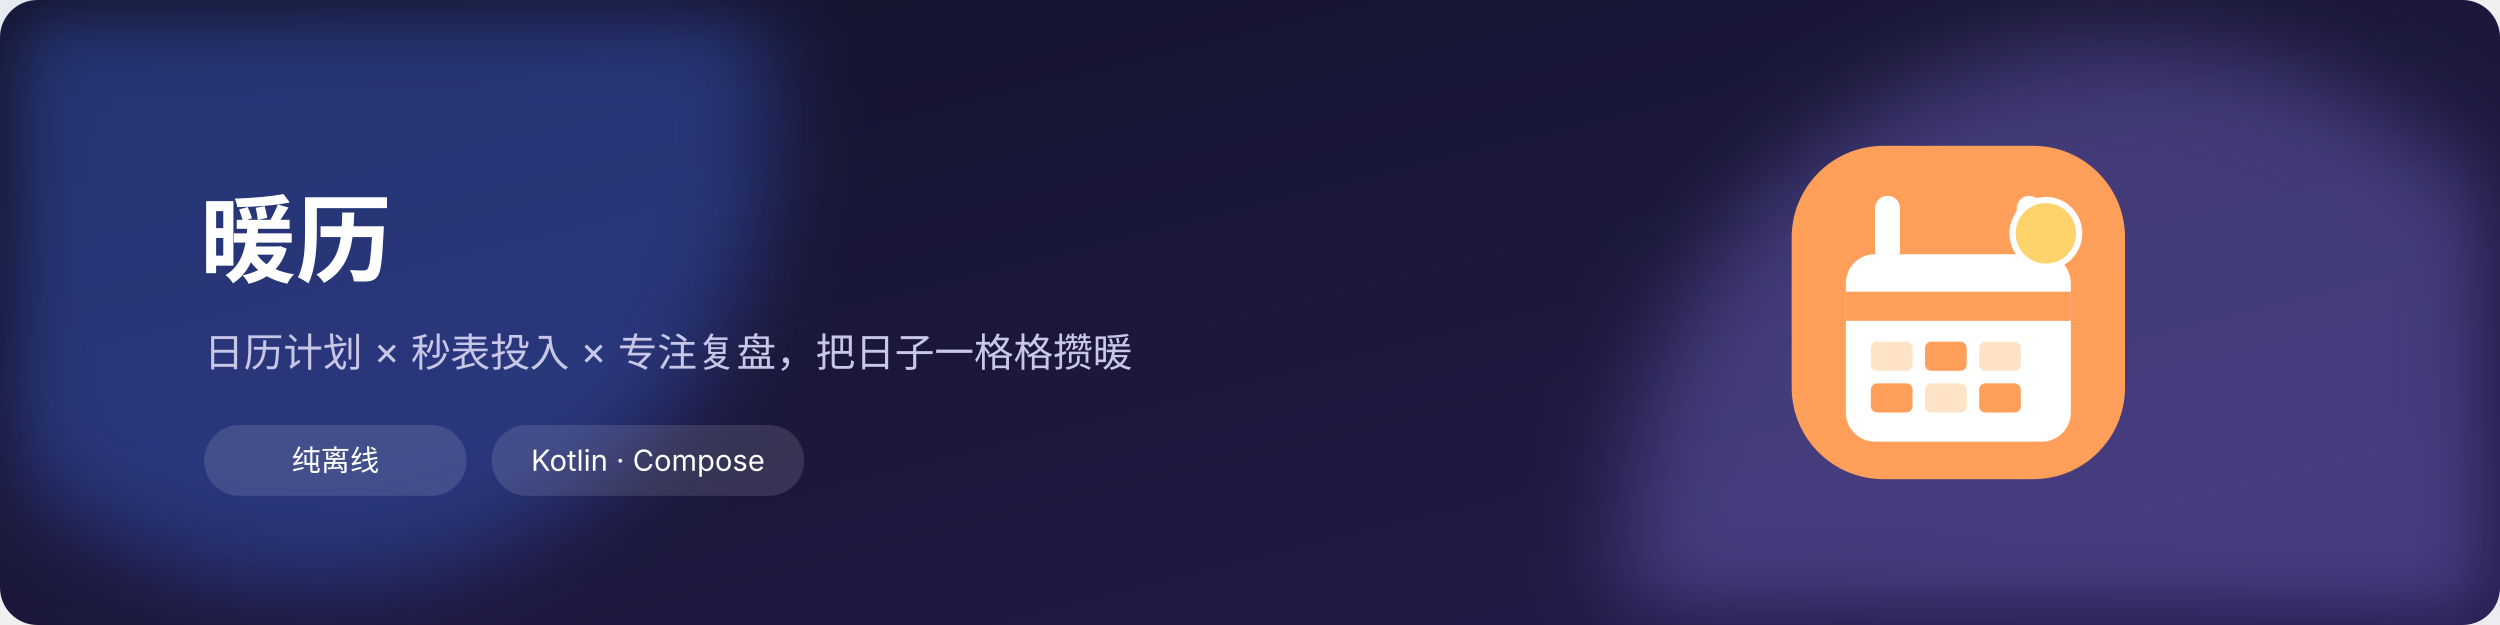
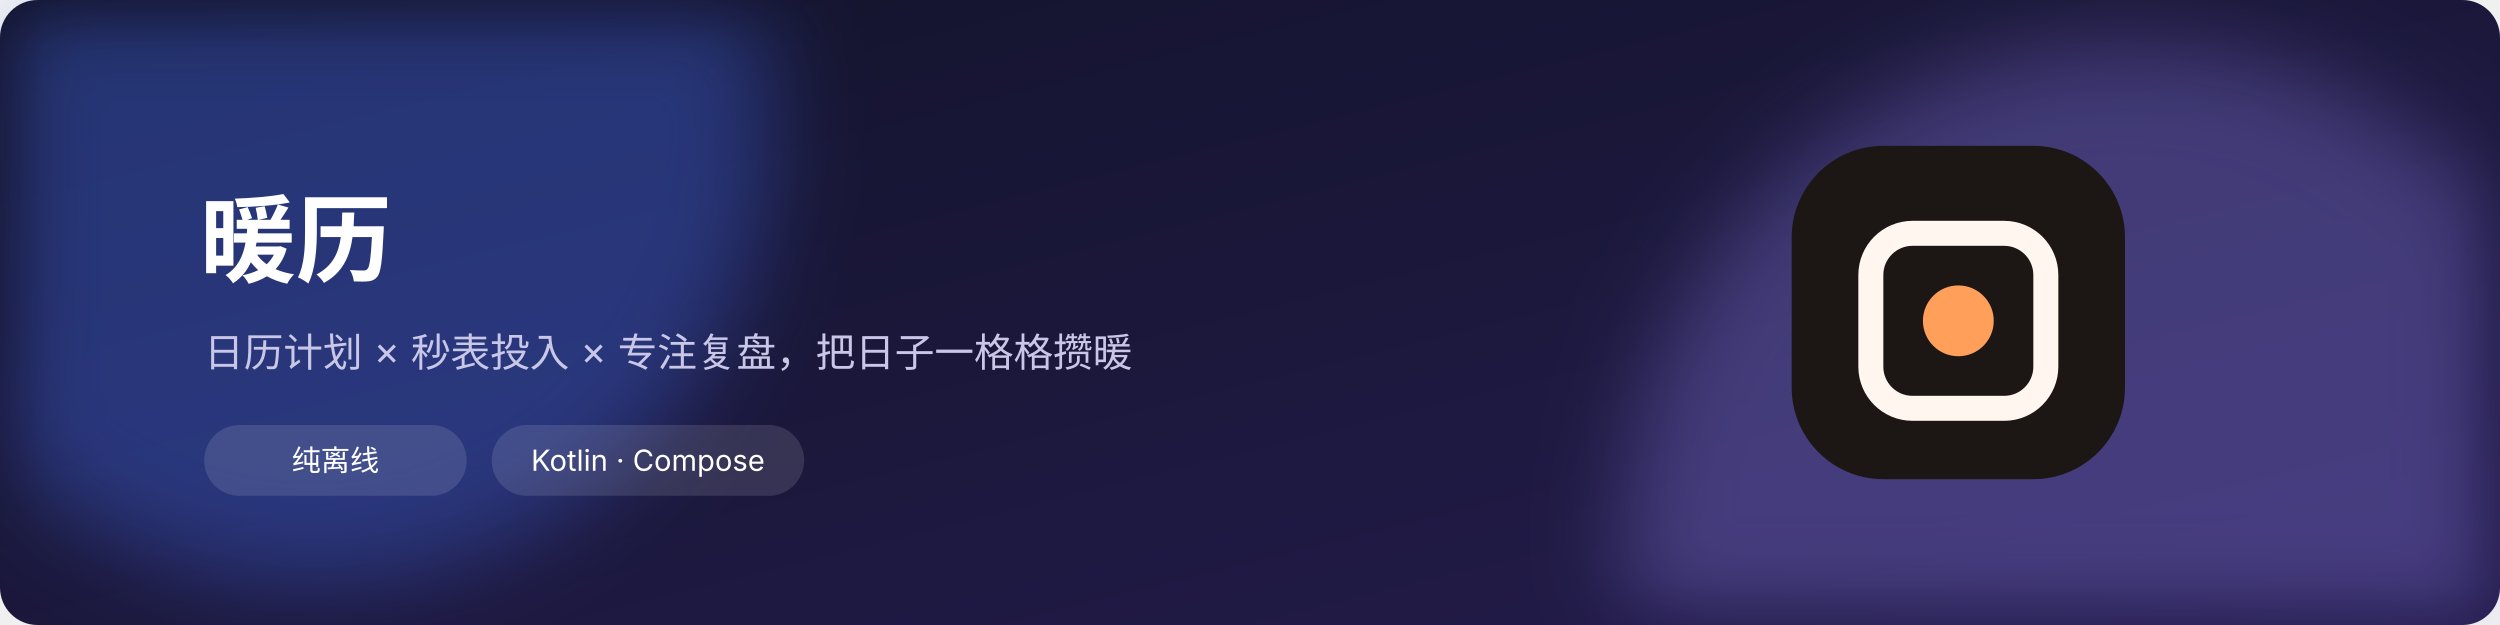
<svg xmlns="http://www.w3.org/2000/svg" width="1200" height="300" viewBox="0 0 1200 300" font-family="-apple-system, 'PingFang SC', sans-serif">
  <defs>
    <linearGradient id="cardBlue" x1="0" y1="0" x2="1" y2="1">
      <stop offset="0" stop-color="#4772FA" />
      <stop offset="1" stop-color="#2C3E9B" />
    </linearGradient>
    <linearGradient id="cardViolet" x1="0" y1="0" x2="1" y2="1">
      <stop offset="0" stop-color="#8E7BF0" />
      <stop offset="1" stop-color="#4B3A9E" />
    </linearGradient>
    <radialGradient id="halo" cx="50%" cy="50%" r="50%">
      <stop offset="0" stop-color="#9B8CFF" stop-opacity="0.30" />
      <stop offset="0.55" stop-color="#4772FA" stop-opacity="0.12" />
      <stop offset="1" stop-color="#FFFFFF" stop-opacity="0" />
    </radialGradient>
    <linearGradient id="bannerBg" x1="0" y1="0" x2="1" y2="1">
      <stop offset="0" stop-color="#12132A" />
      <stop offset="1" stop-color="#241C4D" />
    </linearGradient>
    <filter id="soft" x="-30%" y="-30%" width="160%" height="160%">
      <feGaussianBlur stdDeviation="22" />
    </filter>
  </defs>
  <rect width="1200" height="300" rx="18" fill="url(#bannerBg)" />
  <circle cx="150" cy="60" r="220" fill="#4772FA" opacity="0.35" filter="url(#soft)" />
  <circle cx="1020" cy="260" r="240" fill="#9B8CFF" opacity="0.30" filter="url(#soft)" />
-   <rect x="860" y="70" width="160" height="160" rx="44" fill="#FF9F5A" />
-   <path d="M900 100a6,6 0 0 1 12,0v20a6,6 0 0 1 -12,0z" fill="#FFFFFF" />
-   <path d="M968 100a6,6 0 0 1 12,0v20a6,6 0 0 1 -12,0z" fill="#FFFFFF" />
-   <path d="M900 122h80a14,14 0 0 1 14,14v62a14,14 0 0 1 -14,14h-80a14,14 0 0 1 -14,-14v-62a14,14 0 0 1 14,-14z" fill="#FFFFFF" />
-   <path d="M886 140h108v14h-108z" fill="#FF9F5A" />
-   <rect x="898" y="164" width="20" height="14" rx="3" fill="#FFE3C6" />
-   <rect x="924" y="164" width="20" height="14" rx="3" fill="#FF9F5A" />
-   <rect x="950" y="164" width="20" height="14" rx="3" fill="#FFE3C6" />
-   <rect x="898" y="184" width="20" height="14" rx="3" fill="#FF9F5A" />
-   <rect x="924" y="184" width="20" height="14" rx="3" fill="#FFE3C6" />
-   <rect x="950" y="184" width="20" height="14" rx="3" fill="#FF9F5A" />
-   <circle cx="982" cy="112" r="16" fill="#FFD36B" stroke="#FFFFFF" stroke-width="3" />
+   <rect x="860" y="70" width="160" height="160" rx="44" fill="#1C1714" />
+   <rect x="898" y="112" width="84" height="84" rx="20" fill="none" stroke="#FFF7EF" stroke-width="12" />
+   <circle cx="940" cy="154" r="17" fill="#FF9F5A" />
  <text x="96" y="132" font-size="46" font-weight="600" fill="#FFFFFF">暖历</text>
  <text x="98" y="176" font-size="19" fill="#C9C7E8">日历计划 × 秒表投入 × 专注复盘，把日子一格格攒暖</text>
  <rect x="98" y="204" width="126" height="34" rx="17" fill="#FFFFFF" fill-opacity="0.12" />
  <text x="161" y="226" font-size="14" fill="#FFFFFF" text-anchor="middle">纯离线</text>
  <rect x="236" y="204" width="150" height="34" rx="17" fill="#FFFFFF" fill-opacity="0.12" />
  <text x="311" y="226" font-size="14" fill="#FFFFFF" text-anchor="middle">Kotlin · Compose</text>
</svg>
